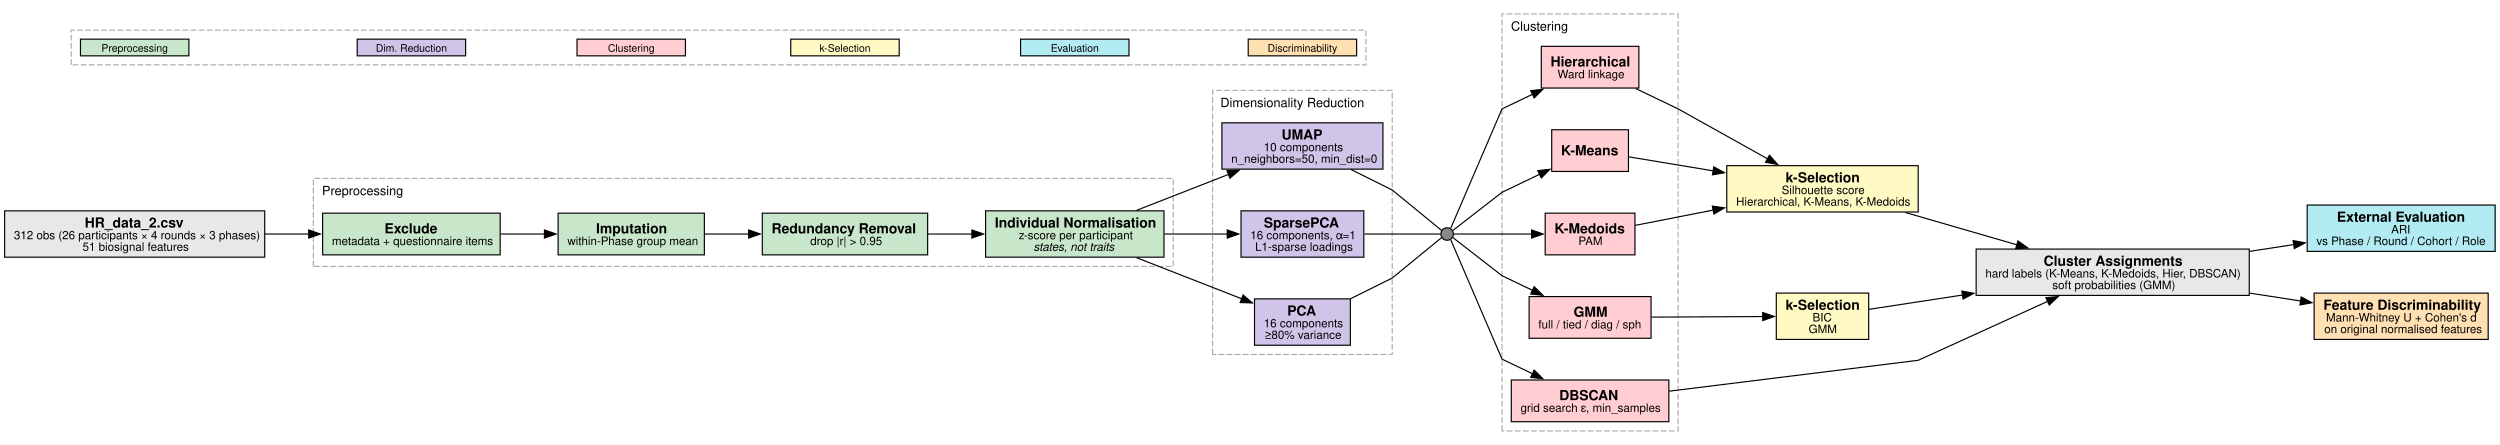
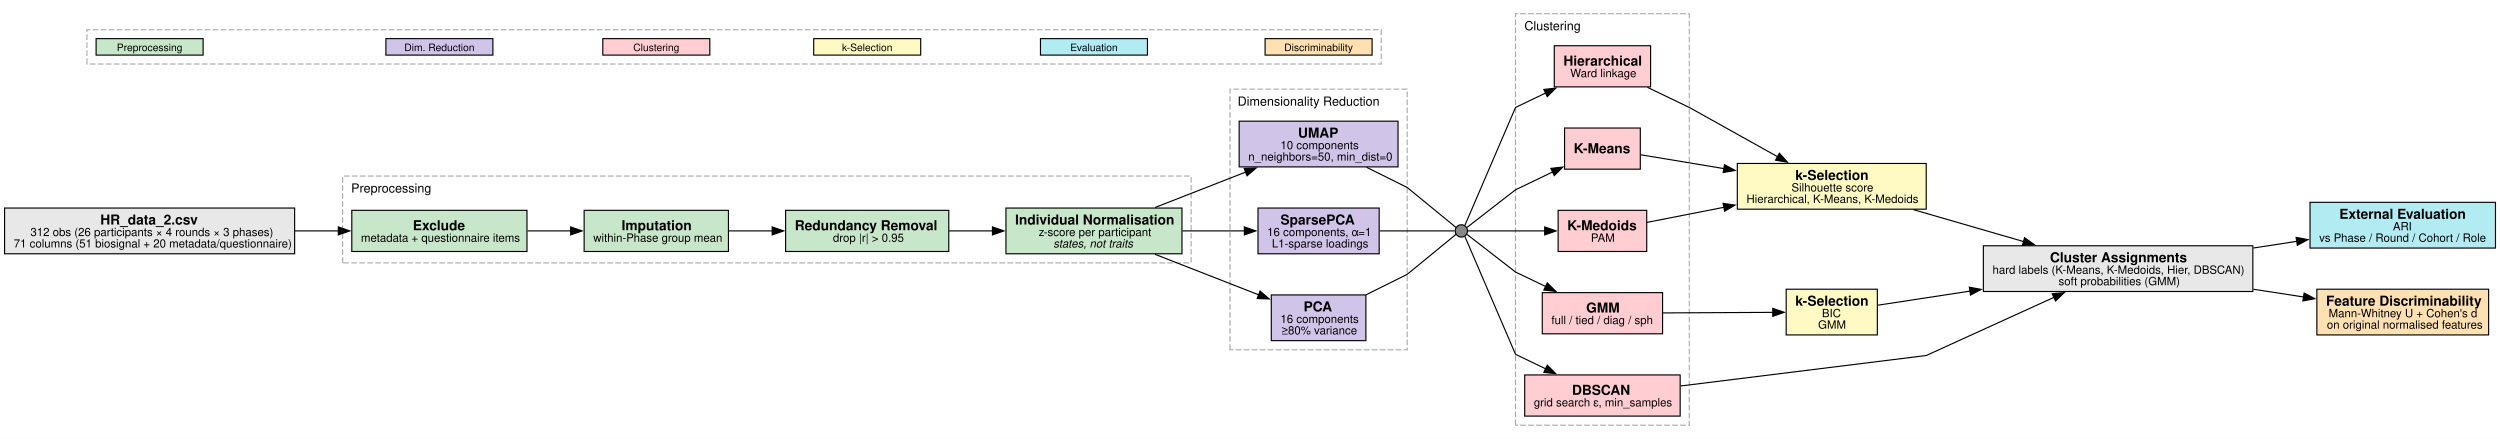
- <svg xmlns="http://www.w3.org/2000/svg" width="2158pt" height="384pt" viewBox="0.00 0.00 2158.00 384.00">
+ <svg xmlns="http://www.w3.org/2000/svg" width="2187pt" height="384pt" viewBox="0.00 0.00 2187.00 384.00">
  <g id="graph0" class="graph" transform="scale(1 1) rotate(0) translate(4 380)">
-     <polygon fill="white" stroke="none" points="-4,4 -4,-380 2153.8,-380 2153.8,4 -4,4" />
+     <polygon fill="white" stroke="none" points="-4,4 -4,-380 2183.05,-380 2183.05,4 -4,4" />
    <g id="clust1" class="cluster">
-       <polygon fill="none" stroke="#aaaaaa" stroke-dasharray="5,2" points="266.5,-150 266.5,-226 1008.75,-226 1008.75,-150 266.5,-150" />
-       <text xml:space="preserve" text-anchor="middle" x="309" y="-211.55" font-family="Helvetica,sans-Serif" font-size="11.00">Preprocessing</text>
+       <polygon fill="none" stroke="#aaaaaa" stroke-dasharray="5,2" points="295.75,-150 295.75,-226 1038,-226 1038,-150 295.75,-150" />
+       <text xml:space="preserve" text-anchor="middle" x="338.25" y="-211.55" font-family="Helvetica,sans-Serif" font-size="11.00">Preprocessing</text>
    </g>
    <g id="clust2" class="cluster">
-       <polygon fill="none" stroke="#aaaaaa" stroke-dasharray="5,2" points="1042.75,-74 1042.75,-302 1197.75,-302 1197.75,-74 1042.75,-74" />
-       <text xml:space="preserve" text-anchor="middle" x="1111.5" y="-287.55" font-family="Helvetica,sans-Serif" font-size="11.00">Dimensionality Reduction</text>
+       <polygon fill="none" stroke="#aaaaaa" stroke-dasharray="5,2" points="1072,-74 1072,-302 1227,-302 1227,-74 1072,-74" />
+       <text xml:space="preserve" text-anchor="middle" x="1140.75" y="-287.55" font-family="Helvetica,sans-Serif" font-size="11.00">Dimensionality Reduction</text>
    </g>
    <g id="clust4" class="cluster">
-       <polygon fill="none" stroke="#aaaaaa" stroke-dasharray="5,2" points="1292.55,-8 1292.55,-368 1444.55,-368 1444.55,-8 1292.55,-8" />
-       <text xml:space="preserve" text-anchor="middle" x="1324.93" y="-353.55" font-family="Helvetica,sans-Serif" font-size="11.00">Clustering</text>
+       <polygon fill="none" stroke="#aaaaaa" stroke-dasharray="5,2" points="1321.8,-8 1321.8,-368 1473.8,-368 1473.8,-8 1321.8,-8" />
+       <text xml:space="preserve" text-anchor="middle" x="1354.18" y="-353.55" font-family="Helvetica,sans-Serif" font-size="11.00">Clustering</text>
    </g>
    <g id="clust7" class="cluster">
-       <polygon fill="none" stroke="#aaaaaa" stroke-dasharray="5,2" points="57.45,-324 57.45,-354 1175.05,-354 1175.05,-324 57.45,-324" />
+       <polygon fill="none" stroke="#aaaaaa" stroke-dasharray="5,2" points="72.07,-324 72.07,-354 1204.3,-354 1204.3,-324 72.07,-324" />
    </g>
    <g id="node1" class="node">
-       <polygon fill="#e8e8e8" stroke="black" points="224.5,-198 0,-198 0,-158 224.5,-158 224.5,-198" />
-       <text xml:space="preserve" text-anchor="start" x="69.13" y="-183.6" font-family="Helvetica,sans-Serif" font-weight="bold" font-size="12.00">HR_data_2.csv</text>
-       <text xml:space="preserve" text-anchor="start" x="8" y="-173.5" font-family="Helvetica,sans-Serif" font-size="10.00">312 obs (26 participants × 4 rounds × 3 phases)</text>
-       <text xml:space="preserve" text-anchor="start" x="67.25" y="-163.5" font-family="Helvetica,sans-Serif" font-size="10.00">51 biosignal features</text>
+       <polygon fill="#e8e8e8" stroke="black" points="253.75,-198 0,-198 0,-158 253.75,-158 253.75,-198" />
+       <text xml:space="preserve" text-anchor="start" x="83.75" y="-183.6" font-family="Helvetica,sans-Serif" font-weight="bold" font-size="12.00">HR_data_2.csv</text>
+       <text xml:space="preserve" text-anchor="start" x="22.62" y="-173.5" font-family="Helvetica,sans-Serif" font-size="10.00">312 obs (26 participants × 4 rounds × 3 phases)</text>
+       <text xml:space="preserve" text-anchor="start" x="8" y="-163.5" font-family="Helvetica,sans-Serif" font-size="10.00">71 columns (51 biosignal + 20 metadata/questionnaire)</text>
    </g>
    <g id="node2" class="node">
-       <polygon fill="#c8e6c9" stroke="black" points="427.75,-196 274.5,-196 274.5,-160 427.75,-160 427.75,-196" />
-       <text xml:space="preserve" text-anchor="start" x="327.88" y="-178.6" font-family="Helvetica,sans-Serif" font-weight="bold" font-size="12.00">Exclude</text>
-       <text xml:space="preserve" text-anchor="start" x="282.5" y="-168.5" font-family="Helvetica,sans-Serif" font-size="10.00">metadata + questionnaire items</text>
+       <polygon fill="#c8e6c9" stroke="black" points="457,-196 303.75,-196 303.75,-160 457,-160 457,-196" />
+       <text xml:space="preserve" text-anchor="start" x="357.13" y="-178.6" font-family="Helvetica,sans-Serif" font-weight="bold" font-size="12.00">Exclude</text>
+       <text xml:space="preserve" text-anchor="start" x="311.75" y="-168.5" font-family="Helvetica,sans-Serif" font-size="10.00">metadata + questionnaire items</text>
    </g>
    <g id="edge13" class="edge">
-       <path fill="none" stroke="black" d="M224.75,-178C237.52,-178 250.4,-178 262.79,-178" />
-       <polygon fill="black" stroke="black" points="262.5,-181.5 272.5,-178 262.5,-174.5 262.5,-181.5" />
+       <path fill="none" stroke="black" d="M253.99,-178C266.94,-178 279.89,-178 292.28,-178" />
+       <polygon fill="black" stroke="black" points="291.97,-181.5 301.97,-178 291.97,-174.5 291.97,-181.5" />
    </g>
    <g id="node3" class="node">
-       <polygon fill="#c8e6c9" stroke="black" points="604,-196 477.75,-196 477.75,-160 604,-160 604,-196" />
-       <text xml:space="preserve" text-anchor="start" x="510.5" y="-178.6" font-family="Helvetica,sans-Serif" font-weight="bold" font-size="12.00">Imputation</text>
-       <text xml:space="preserve" text-anchor="start" x="485.75" y="-168.5" font-family="Helvetica,sans-Serif" font-size="10.00">within-Phase group mean</text>
+       <polygon fill="#c8e6c9" stroke="black" points="633.25,-196 507,-196 507,-160 633.25,-160 633.25,-196" />
+       <text xml:space="preserve" text-anchor="start" x="539.75" y="-178.6" font-family="Helvetica,sans-Serif" font-weight="bold" font-size="12.00">Imputation</text>
+       <text xml:space="preserve" text-anchor="start" x="515" y="-168.5" font-family="Helvetica,sans-Serif" font-size="10.00">within-Phase group mean</text>
    </g>
    <g id="edge1" class="edge">
-       <path fill="none" stroke="black" d="M428.22,-178C440.75,-178 453.72,-178 466.19,-178" />
-       <polygon fill="black" stroke="black" points="465.96,-181.5 475.96,-178 465.96,-174.5 465.96,-181.5" />
+       <path fill="none" stroke="black" d="M457.47,-178C470,-178 482.97,-178 495.44,-178" />
+       <polygon fill="black" stroke="black" points="495.21,-181.5 505.21,-178 495.21,-174.5 495.21,-181.5" />
    </g>
    <g id="node4" class="node">
-       <polygon fill="#c8e6c9" stroke="black" points="796.75,-196 654,-196 654,-160 796.75,-160 796.75,-196" />
-       <text xml:space="preserve" text-anchor="start" x="662" y="-178.6" font-family="Helvetica,sans-Serif" font-weight="bold" font-size="12.00">Redundancy Removal</text>
-       <text xml:space="preserve" text-anchor="start" x="695.38" y="-168.5" font-family="Helvetica,sans-Serif" font-size="10.00">drop |r| &gt; 0.95</text>
+       <polygon fill="#c8e6c9" stroke="black" points="826,-196 683.25,-196 683.25,-160 826,-160 826,-196" />
+       <text xml:space="preserve" text-anchor="start" x="691.25" y="-178.6" font-family="Helvetica,sans-Serif" font-weight="bold" font-size="12.00">Redundancy Removal</text>
+       <text xml:space="preserve" text-anchor="start" x="724.63" y="-168.5" font-family="Helvetica,sans-Serif" font-size="10.00">drop |r| &gt; 0.95</text>
    </g>
    <g id="edge2" class="edge">
-       <path fill="none" stroke="black" d="M604.43,-178C616.72,-178 629.78,-178 642.59,-178" />
-       <polygon fill="black" stroke="black" points="642.25,-181.5 652.25,-178 642.25,-174.5 642.25,-181.5" />
+       <path fill="none" stroke="black" d="M633.68,-178C645.97,-178 659.03,-178 671.84,-178" />
+       <polygon fill="black" stroke="black" points="671.5,-181.5 681.5,-178 671.5,-174.5 671.5,-181.5" />
    </g>
    <g id="node5" class="node">
-       <polygon fill="#c8e6c9" stroke="black" points="1000.75,-198 846.75,-198 846.75,-158 1000.75,-158 1000.75,-198" />
-       <text xml:space="preserve" text-anchor="start" x="854.75" y="-183.6" font-family="Helvetica,sans-Serif" font-weight="bold" font-size="12.00">Individual Normalisation</text>
-       <text xml:space="preserve" text-anchor="start" x="875.38" y="-173.5" font-family="Helvetica,sans-Serif" font-size="10.00">z-score per participant</text>
-       <text xml:space="preserve" text-anchor="start" x="888.13" y="-163.5" font-family="Helvetica,sans-Serif" font-style="italic" font-size="10.00">states, not traits</text>
+       <polygon fill="#c8e6c9" stroke="black" points="1030,-198 876,-198 876,-158 1030,-158 1030,-198" />
+       <text xml:space="preserve" text-anchor="start" x="884" y="-183.6" font-family="Helvetica,sans-Serif" font-weight="bold" font-size="12.00">Individual Normalisation</text>
+       <text xml:space="preserve" text-anchor="start" x="904.63" y="-173.5" font-family="Helvetica,sans-Serif" font-size="10.00">z-score per participant</text>
+       <text xml:space="preserve" text-anchor="start" x="917.38" y="-163.5" font-family="Helvetica,sans-Serif" font-style="italic" font-size="10.00">states, not traits</text>
    </g>
    <g id="edge3" class="edge">
-       <path fill="none" stroke="black" d="M796.99,-178C809.41,-178 822.47,-178 835.28,-178" />
-       <polygon fill="black" stroke="black" points="834.94,-181.5 844.94,-178 834.94,-174.5 834.94,-181.5" />
+       <path fill="none" stroke="black" d="M826.24,-178C838.66,-178 851.72,-178 864.53,-178" />
+       <polygon fill="black" stroke="black" points="864.19,-181.5 874.19,-178 864.19,-174.5 864.19,-181.5" />
    </g>
    <g id="node6" class="node">
-       <polygon fill="#d1c4e9" stroke="black" points="1161.63,-122 1078.88,-122 1078.88,-82 1161.63,-82 1161.63,-122" />
-       <text xml:space="preserve" text-anchor="start" x="1107.13" y="-107.6" font-family="Helvetica,sans-Serif" font-weight="bold" font-size="12.00">PCA</text>
-       <text xml:space="preserve" text-anchor="start" x="1086.88" y="-97.5" font-family="Helvetica,sans-Serif" font-size="10.00">16 components</text>
-       <text xml:space="preserve" text-anchor="start" x="1088" y="-87.5" font-family="Helvetica,sans-Serif" font-size="10.00">≥80% variance</text>
+       <polygon fill="#d1c4e9" stroke="black" points="1190.88,-122 1108.13,-122 1108.13,-82 1190.88,-82 1190.88,-122" />
+       <text xml:space="preserve" text-anchor="start" x="1136.38" y="-107.6" font-family="Helvetica,sans-Serif" font-weight="bold" font-size="12.00">PCA</text>
+       <text xml:space="preserve" text-anchor="start" x="1116.13" y="-97.5" font-family="Helvetica,sans-Serif" font-size="10.00">16 components</text>
+       <text xml:space="preserve" text-anchor="start" x="1117.25" y="-87.5" font-family="Helvetica,sans-Serif" font-size="10.00">≥80% variance</text>
    </g>
    <g id="edge14" class="edge">
-       <path fill="none" stroke="black" d="M977.13,-157.53C1005.36,-146.5 1040.06,-132.94 1068.1,-121.98" />
-       <polygon fill="black" stroke="black" points="1069.05,-125.37 1077.09,-118.47 1066.5,-118.85 1069.05,-125.37" />
+       <path fill="none" stroke="black" d="M1006.38,-157.53C1034.61,-146.5 1069.31,-132.94 1097.35,-121.98" />
+       <polygon fill="black" stroke="black" points="1098.3,-125.37 1106.34,-118.47 1095.75,-118.85 1098.3,-125.37" />
    </g>
    <g id="node7" class="node">
-       <polygon fill="#d1c4e9" stroke="black" points="1173.25,-198 1067.25,-198 1067.25,-158 1173.25,-158 1173.25,-198" />
-       <text xml:space="preserve" text-anchor="start" x="1086.88" y="-183.6" font-family="Helvetica,sans-Serif" font-weight="bold" font-size="12.00">SparsePCA</text>
-       <text xml:space="preserve" text-anchor="start" x="1075.25" y="-173.5" font-family="Helvetica,sans-Serif" font-size="10.00">16 components, α=1</text>
-       <text xml:space="preserve" text-anchor="start" x="1079.38" y="-163.5" font-family="Helvetica,sans-Serif" font-size="10.00">L1-sparse loadings</text>
+       <polygon fill="#d1c4e9" stroke="black" points="1202.5,-198 1096.5,-198 1096.5,-158 1202.5,-158 1202.5,-198" />
+       <text xml:space="preserve" text-anchor="start" x="1116.13" y="-183.6" font-family="Helvetica,sans-Serif" font-weight="bold" font-size="12.00">SparsePCA</text>
+       <text xml:space="preserve" text-anchor="start" x="1104.5" y="-173.5" font-family="Helvetica,sans-Serif" font-size="10.00">16 components, α=1</text>
+       <text xml:space="preserve" text-anchor="start" x="1108.63" y="-163.5" font-family="Helvetica,sans-Serif" font-size="10.00">L1-sparse loadings</text>
    </g>
    <g id="edge15" class="edge">
-       <path fill="none" stroke="black" d="M1001.06,-178C1019.14,-178 1038.22,-178 1055.66,-178" />
-       <polygon fill="black" stroke="black" points="1055.34,-181.5 1065.34,-178 1055.34,-174.5 1055.34,-181.5" />
+       <path fill="none" stroke="black" d="M1030.31,-178C1048.39,-178 1067.47,-178 1084.91,-178" />
+       <polygon fill="black" stroke="black" points="1084.59,-181.5 1094.59,-178 1084.59,-174.5 1084.59,-181.5" />
    </g>
    <g id="node8" class="node">
-       <polygon fill="#d1c4e9" stroke="black" points="1189.75,-274 1050.75,-274 1050.75,-234 1189.75,-234 1189.75,-274" />
-       <text xml:space="preserve" text-anchor="start" x="1102.25" y="-259.6" font-family="Helvetica,sans-Serif" font-weight="bold" font-size="12.00">UMAP</text>
-       <text xml:space="preserve" text-anchor="start" x="1086.88" y="-249.5" font-family="Helvetica,sans-Serif" font-size="10.00">10 components</text>
-       <text xml:space="preserve" text-anchor="start" x="1058.75" y="-239.5" font-family="Helvetica,sans-Serif" font-size="10.00">n_neighbors=50, min_dist=0</text>
+       <polygon fill="#d1c4e9" stroke="black" points="1219,-274 1080,-274 1080,-234 1219,-234 1219,-274" />
+       <text xml:space="preserve" text-anchor="start" x="1131.5" y="-259.6" font-family="Helvetica,sans-Serif" font-weight="bold" font-size="12.00">UMAP</text>
+       <text xml:space="preserve" text-anchor="start" x="1116.13" y="-249.5" font-family="Helvetica,sans-Serif" font-size="10.00">10 components</text>
+       <text xml:space="preserve" text-anchor="start" x="1088" y="-239.5" font-family="Helvetica,sans-Serif" font-size="10.00">n_neighbors=50, min_dist=0</text>
    </g>
    <g id="edge16" class="edge">
-       <path fill="none" stroke="black" d="M977.13,-198.47C1001.54,-208.01 1030.79,-219.44 1056.39,-229.44" />
-       <polygon fill="black" stroke="black" points="1055.12,-232.7 1065.71,-233.08 1057.67,-226.18 1055.12,-232.7" />
+       <path fill="none" stroke="black" d="M1006.38,-198.47C1030.79,-208.01 1060.04,-219.44 1085.64,-229.44" />
+       <polygon fill="black" stroke="black" points="1084.37,-232.7 1094.96,-233.08 1086.92,-226.18 1084.37,-232.7" />
    </g>
    <g id="node9" class="node">
-       <ellipse fill="#888888" stroke="black" cx="1245.15" cy="-178" rx="5.4" ry="5.4" />
+       <ellipse fill="#888888" stroke="black" cx="1274.4" cy="-178" rx="5.4" ry="5.4" />
    </g>
    <g id="edge17" class="edge">
-       <path fill="none" stroke="black" d="M1161.74,-122.11C1180.09,-131.23 1197.75,-140 1197.75,-140 1197.75,-140 1229.57,-166.06 1240.51,-175.02" />
+       <path fill="none" stroke="black" d="M1190.99,-122.11C1209.34,-131.23 1227,-140 1227,-140 1227,-140 1258.82,-166.06 1269.76,-175.02" />
    </g>
    <g id="edge18" class="edge">
-       <path fill="none" stroke="black" d="M1173.73,-178C1199.82,-178 1228.13,-178 1239.26,-178" />
+       <path fill="none" stroke="black" d="M1202.98,-178C1229.07,-178 1257.38,-178 1268.51,-178" />
    </g>
    <g id="edge19" class="edge">
-       <path fill="none" stroke="black" d="M1162.19,-233.67C1180.38,-224.63 1197.75,-216 1197.75,-216 1197.75,-216 1229.57,-189.94 1240.51,-180.98" />
+       <path fill="none" stroke="black" d="M1191.44,-233.67C1209.63,-224.63 1227,-216 1227,-216 1227,-216 1258.82,-189.94 1269.76,-180.98" />
    </g>
    <g id="node10" class="node">
-       <polygon fill="#ffcdd2" stroke="black" points="1410.68,-340 1326.43,-340 1326.43,-304 1410.68,-304 1410.68,-340" />
-       <text xml:space="preserve" text-anchor="start" x="1334.43" y="-322.6" font-family="Helvetica,sans-Serif" font-weight="bold" font-size="12.00">Hierarchical</text>
-       <text xml:space="preserve" text-anchor="start" x="1340.43" y="-312.5" font-family="Helvetica,sans-Serif" font-size="10.00">Ward linkage</text>
+       <polygon fill="#ffcdd2" stroke="black" points="1439.93,-340 1355.68,-340 1355.68,-304 1439.93,-304 1439.93,-340" />
+       <text xml:space="preserve" text-anchor="start" x="1363.68" y="-322.6" font-family="Helvetica,sans-Serif" font-weight="bold" font-size="12.00">Hierarchical</text>
+       <text xml:space="preserve" text-anchor="start" x="1369.68" y="-312.5" font-family="Helvetica,sans-Serif" font-size="10.00">Ward linkage</text>
    </g>
    <g id="edge20" class="edge">
-       <path fill="none" stroke="black" d="M1248.26,-182.92C1257.34,-204.05 1292.55,-286 1292.55,-286 1292.55,-286 1304.54,-291.76 1318.94,-298.67" />
-       <polygon fill="black" stroke="black" points="1317.28,-301.75 1327.81,-302.92 1320.31,-295.44 1317.28,-301.75" />
+       <path fill="none" stroke="black" d="M1277.51,-182.92C1286.59,-204.05 1321.8,-286 1321.8,-286 1321.8,-286 1333.79,-291.76 1348.19,-298.67" />
+       <polygon fill="black" stroke="black" points="1346.53,-301.75 1357.06,-302.92 1349.56,-295.44 1346.53,-301.75" />
    </g>
    <g id="node11" class="node">
-       <polygon fill="#ffcdd2" stroke="black" points="1401.68,-268 1335.43,-268 1335.43,-232 1401.68,-232 1401.68,-268" />
-       <text xml:space="preserve" text-anchor="start" x="1343.43" y="-245.97" font-family="Helvetica,sans-Serif" font-weight="bold" font-size="12.00">K-Means</text>
+       <polygon fill="#ffcdd2" stroke="black" points="1430.93,-268 1364.68,-268 1364.68,-232 1430.93,-232 1430.93,-268" />
+       <text xml:space="preserve" text-anchor="start" x="1372.68" y="-245.97" font-family="Helvetica,sans-Serif" font-weight="bold" font-size="12.00">K-Means</text>
    </g>
    <g id="edge21" class="edge">
-       <path fill="none" stroke="black" d="M1250.11,-181.07C1261.33,-189.78 1292.55,-214 1292.55,-214 1292.55,-214 1308.22,-221.52 1325.24,-229.69" />
-       <polygon fill="black" stroke="black" points="1323.41,-232.7 1333.94,-233.87 1326.44,-226.39 1323.41,-232.7" />
+       <path fill="none" stroke="black" d="M1279.36,-181.07C1290.58,-189.78 1321.8,-214 1321.8,-214 1321.8,-214 1337.47,-221.52 1354.49,-229.69" />
+       <polygon fill="black" stroke="black" points="1352.66,-232.7 1363.19,-233.87 1355.69,-226.39 1352.66,-232.7" />
    </g>
    <g id="node12" class="node">
-       <polygon fill="#ffcdd2" stroke="black" points="1407.3,-196 1329.8,-196 1329.8,-160 1407.3,-160 1407.3,-196" />
-       <text xml:space="preserve" text-anchor="start" x="1337.8" y="-178.6" font-family="Helvetica,sans-Serif" font-weight="bold" font-size="12.00">K-Medoids</text>
-       <text xml:space="preserve" text-anchor="start" x="1358.43" y="-168.5" font-family="Helvetica,sans-Serif" font-size="10.00">PAM</text>
+       <polygon fill="#ffcdd2" stroke="black" points="1436.55,-196 1359.05,-196 1359.05,-160 1436.55,-160 1436.55,-196" />
+       <text xml:space="preserve" text-anchor="start" x="1367.05" y="-178.6" font-family="Helvetica,sans-Serif" font-weight="bold" font-size="12.00">K-Medoids</text>
+       <text xml:space="preserve" text-anchor="start" x="1387.68" y="-168.5" font-family="Helvetica,sans-Serif" font-size="10.00">PAM</text>
    </g>
    <g id="edge22" class="edge">
-       <path fill="none" stroke="black" d="M1250.76,-178C1261.98,-178 1291.73,-178 1318.4,-178" />
-       <polygon fill="black" stroke="black" points="1318.06,-181.5 1328.06,-178 1318.06,-174.5 1318.06,-181.5" />
+       <path fill="none" stroke="black" d="M1280.01,-178C1291.23,-178 1320.98,-178 1347.65,-178" />
+       <polygon fill="black" stroke="black" points="1347.31,-181.5 1357.31,-178 1347.31,-174.5 1347.31,-181.5" />
    </g>
    <g id="node13" class="node">
-       <polygon fill="#ffcdd2" stroke="black" points="1421.18,-124 1315.93,-124 1315.93,-88 1421.18,-88 1421.18,-124" />
-       <text xml:space="preserve" text-anchor="start" x="1354.3" y="-106.6" font-family="Helvetica,sans-Serif" font-weight="bold" font-size="12.00">GMM</text>
-       <text xml:space="preserve" text-anchor="start" x="1323.93" y="-96.5" font-family="Helvetica,sans-Serif" font-size="10.00">full / tied / diag / sph</text>
+       <polygon fill="#ffcdd2" stroke="black" points="1450.43,-124 1345.18,-124 1345.18,-88 1450.43,-88 1450.43,-124" />
+       <text xml:space="preserve" text-anchor="start" x="1383.55" y="-106.6" font-family="Helvetica,sans-Serif" font-weight="bold" font-size="12.00">GMM</text>
+       <text xml:space="preserve" text-anchor="start" x="1353.18" y="-96.5" font-family="Helvetica,sans-Serif" font-size="10.00">full / tied / diag / sph</text>
    </g>
    <g id="edge23" class="edge">
-       <path fill="none" stroke="black" d="M1250.11,-174.93C1261.33,-166.22 1292.55,-142 1292.55,-142 1292.55,-142 1304.54,-136.24 1318.94,-129.33" />
-       <polygon fill="black" stroke="black" points="1320.31,-132.56 1327.81,-125.08 1317.28,-126.25 1320.31,-132.56" />
+       <path fill="none" stroke="black" d="M1279.36,-174.93C1290.58,-166.22 1321.8,-142 1321.8,-142 1321.8,-142 1333.79,-136.24 1348.19,-129.33" />
+       <polygon fill="black" stroke="black" points="1349.56,-132.56 1357.06,-125.08 1346.53,-126.25 1349.56,-132.56" />
    </g>
    <g id="node14" class="node">
-       <polygon fill="#ffcdd2" stroke="black" points="1436.55,-52 1300.55,-52 1300.55,-16 1436.55,-16 1436.55,-52" />
-       <text xml:space="preserve" text-anchor="start" x="1341.93" y="-34.6" font-family="Helvetica,sans-Serif" font-weight="bold" font-size="12.00">DBSCAN</text>
-       <text xml:space="preserve" text-anchor="start" x="1308.55" y="-24.5" font-family="Helvetica,sans-Serif" font-size="10.00">grid search ε, min_samples</text>
+       <polygon fill="#ffcdd2" stroke="black" points="1465.8,-52 1329.8,-52 1329.8,-16 1465.8,-16 1465.8,-52" />
+       <text xml:space="preserve" text-anchor="start" x="1371.18" y="-34.6" font-family="Helvetica,sans-Serif" font-weight="bold" font-size="12.00">DBSCAN</text>
+       <text xml:space="preserve" text-anchor="start" x="1337.8" y="-24.5" font-family="Helvetica,sans-Serif" font-size="10.00">grid search ε, min_samples</text>
    </g>
    <g id="edge24" class="edge">
-       <path fill="none" stroke="black" d="M1248.26,-173.08C1257.34,-151.95 1292.55,-70 1292.55,-70 1292.55,-70 1304.54,-64.24 1318.94,-57.33" />
-       <polygon fill="black" stroke="black" points="1320.31,-60.56 1327.81,-53.08 1317.28,-54.25 1320.31,-60.56" />
+       <path fill="none" stroke="black" d="M1277.51,-173.08C1286.59,-151.95 1321.8,-70 1321.8,-70 1321.8,-70 1333.79,-64.24 1348.19,-57.33" />
+       <polygon fill="black" stroke="black" points="1349.56,-60.56 1357.06,-53.08 1346.53,-54.25 1349.56,-60.56" />
    </g>
    <g id="node15" class="node">
-       <polygon fill="#fff9c4" stroke="black" points="1651.8,-237 1486.55,-237 1486.55,-197 1651.8,-197 1651.8,-237" />
-       <text xml:space="preserve" text-anchor="start" x="1537.3" y="-222.6" font-family="Helvetica,sans-Serif" font-weight="bold" font-size="12.00">k-Selection</text>
-       <text xml:space="preserve" text-anchor="start" x="1533.93" y="-212.5" font-family="Helvetica,sans-Serif" font-size="10.00">Silhouette score</text>
-       <text xml:space="preserve" text-anchor="start" x="1494.55" y="-202.5" font-family="Helvetica,sans-Serif" font-size="10.00">Hierarchical, K-Means, K-Medoids</text>
+       <polygon fill="#fff9c4" stroke="black" points="1681.05,-237 1515.8,-237 1515.8,-197 1681.05,-197 1681.05,-237" />
+       <text xml:space="preserve" text-anchor="start" x="1566.55" y="-222.6" font-family="Helvetica,sans-Serif" font-weight="bold" font-size="12.00">k-Selection</text>
+       <text xml:space="preserve" text-anchor="start" x="1563.18" y="-212.5" font-family="Helvetica,sans-Serif" font-size="10.00">Silhouette score</text>
+       <text xml:space="preserve" text-anchor="start" x="1523.8" y="-202.5" font-family="Helvetica,sans-Serif" font-size="10.00">Hierarchical, K-Means, K-Medoids</text>
    </g>
    <g id="edge25" class="edge">
-       <path fill="none" stroke="black" d="M1407.93,-303.58C1426.38,-294.72 1444.55,-286 1444.55,-286 1444.55,-286 1486.94,-262.34 1522.08,-242.73" />
-       <polygon fill="black" stroke="black" points="1523.4,-246 1530.43,-238.07 1519.99,-239.88 1523.4,-246" />
+       <path fill="none" stroke="black" d="M1437.18,-303.58C1455.63,-294.72 1473.8,-286 1473.8,-286 1473.8,-286 1516.19,-262.34 1551.33,-242.73" />
+       <polygon fill="black" stroke="black" points="1552.65,-246 1559.68,-238.07 1549.24,-239.88 1552.65,-246" />
    </g>
    <g id="edge26" class="edge">
-       <path fill="none" stroke="black" d="M1401.9,-244.62C1421.91,-241.3 1448.7,-236.85 1474.93,-232.49" />
-       <polygon fill="black" stroke="black" points="1475.33,-235.97 1484.62,-230.88 1474.18,-229.07 1475.33,-235.97" />
+       <path fill="none" stroke="black" d="M1431.15,-244.62C1451.16,-241.3 1477.95,-236.85 1504.18,-232.49" />
+       <polygon fill="black" stroke="black" points="1504.58,-235.97 1513.87,-230.88 1503.43,-229.07 1504.58,-235.97" />
    </g>
    <g id="edge27" class="edge">
-       <path fill="none" stroke="black" d="M1407.38,-185.43C1426.62,-189.21 1450.93,-193.98 1474.79,-198.66" />
-       <polygon fill="black" stroke="black" points="1474.1,-202.09 1484.58,-200.59 1475.44,-195.23 1474.1,-202.09" />
+       <path fill="none" stroke="black" d="M1436.63,-185.43C1455.87,-189.21 1480.18,-193.98 1504.04,-198.66" />
+       <polygon fill="black" stroke="black" points="1503.35,-202.09 1513.83,-200.59 1504.69,-195.23 1503.35,-202.09" />
    </g>
    <g id="node16" class="node">
-       <polygon fill="#fff9c4" stroke="black" points="1609.05,-127 1529.3,-127 1529.3,-87 1609.05,-87 1609.05,-127" />
-       <text xml:space="preserve" text-anchor="start" x="1537.3" y="-112.6" font-family="Helvetica,sans-Serif" font-weight="bold" font-size="12.00">k-Selection</text>
-       <text xml:space="preserve" text-anchor="start" x="1560.55" y="-102.5" font-family="Helvetica,sans-Serif" font-size="10.00">BIC</text>
-       <text xml:space="preserve" text-anchor="start" x="1557.18" y="-92.5" font-family="Helvetica,sans-Serif" font-size="10.00">GMM</text>
+       <polygon fill="#fff9c4" stroke="black" points="1638.3,-127 1558.55,-127 1558.55,-87 1638.3,-87 1638.3,-127" />
+       <text xml:space="preserve" text-anchor="start" x="1566.55" y="-112.6" font-family="Helvetica,sans-Serif" font-weight="bold" font-size="12.00">k-Selection</text>
+       <text xml:space="preserve" text-anchor="start" x="1589.8" y="-102.5" font-family="Helvetica,sans-Serif" font-size="10.00">BIC</text>
+       <text xml:space="preserve" text-anchor="start" x="1586.43" y="-92.5" font-family="Helvetica,sans-Serif" font-size="10.00">GMM</text>
    </g>
    <g id="edge28" class="edge">
-       <path fill="none" stroke="black" d="M1421.48,-106.26C1451.21,-106.41 1488.34,-106.6 1517.81,-106.75" />
-       <polygon fill="black" stroke="black" points="1517.57,-110.25 1527.59,-106.8 1517.61,-103.25 1517.57,-110.25" />
+       <path fill="none" stroke="black" d="M1450.73,-106.26C1480.46,-106.41 1517.59,-106.6 1547.06,-106.75" />
+       <polygon fill="black" stroke="black" points="1546.82,-110.25 1556.84,-106.8 1546.86,-103.25 1546.82,-110.25" />
    </g>
    <g id="node17" class="node">
-       <polygon fill="#e8e8e8" stroke="black" points="1937.55,-165 1701.8,-165 1701.8,-125 1937.55,-125 1937.55,-165" />
-       <text xml:space="preserve" text-anchor="start" x="1760.05" y="-150.6" font-family="Helvetica,sans-Serif" font-weight="bold" font-size="12.00">Cluster Assignments</text>
-       <text xml:space="preserve" text-anchor="start" x="1709.8" y="-140.5" font-family="Helvetica,sans-Serif" font-size="10.00">hard labels (K-Means, K-Medoids, Hier, DBSCAN)</text>
-       <text xml:space="preserve" text-anchor="start" x="1767.55" y="-130.5" font-family="Helvetica,sans-Serif" font-size="10.00">soft probabilities (GMM)</text>
+       <polygon fill="#e8e8e8" stroke="black" points="1966.8,-165 1731.05,-165 1731.05,-125 1966.8,-125 1966.8,-165" />
+       <text xml:space="preserve" text-anchor="start" x="1789.3" y="-150.6" font-family="Helvetica,sans-Serif" font-weight="bold" font-size="12.00">Cluster Assignments</text>
+       <text xml:space="preserve" text-anchor="start" x="1739.05" y="-140.5" font-family="Helvetica,sans-Serif" font-size="10.00">hard labels (K-Means, K-Medoids, Hier, DBSCAN)</text>
+       <text xml:space="preserve" text-anchor="start" x="1796.8" y="-130.5" font-family="Helvetica,sans-Serif" font-size="10.00">soft probabilities (GMM)</text>
    </g>
    <g id="edge29" class="edge">
-       <path fill="none" stroke="black" d="M1436.8,-42.34C1520.28,-52.69 1651.8,-69 1651.8,-69 1651.8,-69 1714.92,-97.75 1763.52,-119.88" />
-       <polygon fill="black" stroke="black" points="1762.03,-123.05 1772.58,-124.01 1764.93,-116.68 1762.03,-123.05" />
+       <path fill="none" stroke="black" d="M1466.05,-42.34C1549.53,-52.69 1681.05,-69 1681.05,-69 1681.05,-69 1744.17,-97.75 1792.77,-119.88" />
+       <polygon fill="black" stroke="black" points="1791.28,-123.05 1801.83,-124.01 1794.18,-116.68 1791.28,-123.05" />
    </g>
    <g id="edge30" class="edge">
-       <path fill="none" stroke="black" d="M1640.72,-196.56C1670.76,-187.86 1705.98,-177.65 1737.12,-168.63" />
-       <polygon fill="black" stroke="black" points="1737.87,-172.06 1746.5,-165.91 1735.92,-165.33 1737.87,-172.06" />
+       <path fill="none" stroke="black" d="M1669.97,-196.56C1700.01,-187.86 1735.23,-177.65 1766.37,-168.63" />
+       <polygon fill="black" stroke="black" points="1767.12,-172.06 1775.75,-165.91 1765.17,-165.33 1767.12,-172.06" />
    </g>
    <g id="edge31" class="edge">
-       <path fill="none" stroke="black" d="M1609.28,-112.98C1631.46,-116.37 1660.61,-120.83 1690.09,-125.34" />
-       <polygon fill="black" stroke="black" points="1689.48,-128.78 1699.89,-126.84 1690.54,-121.86 1689.48,-128.78" />
+       <path fill="none" stroke="black" d="M1638.53,-112.98C1660.71,-116.37 1689.86,-120.83 1719.34,-125.34" />
+       <polygon fill="black" stroke="black" points="1718.73,-128.78 1729.14,-126.84 1719.79,-121.86 1718.73,-128.78" />
    </g>
    <g id="node18" class="node">
-       <polygon fill="#b2ebf2" stroke="black" points="2149.8,-203 1987.55,-203 1987.55,-163 2149.8,-163 2149.8,-203" />
-       <text xml:space="preserve" text-anchor="start" x="2013.18" y="-188.6" font-family="Helvetica,sans-Serif" font-weight="bold" font-size="12.00">External Evaluation</text>
-       <text xml:space="preserve" text-anchor="start" x="2060.05" y="-178.5" font-family="Helvetica,sans-Serif" font-size="10.00">ARI</text>
-       <text xml:space="preserve" text-anchor="start" x="1995.55" y="-168.5" font-family="Helvetica,sans-Serif" font-size="10.00">vs Phase / Round / Cohort / Role</text>
+       <polygon fill="#b2ebf2" stroke="black" points="2179.05,-203 2016.8,-203 2016.8,-163 2179.05,-163 2179.05,-203" />
+       <text xml:space="preserve" text-anchor="start" x="2042.43" y="-188.6" font-family="Helvetica,sans-Serif" font-weight="bold" font-size="12.00">External Evaluation</text>
+       <text xml:space="preserve" text-anchor="start" x="2089.3" y="-178.5" font-family="Helvetica,sans-Serif" font-size="10.00">ARI</text>
+       <text xml:space="preserve" text-anchor="start" x="2024.8" y="-168.5" font-family="Helvetica,sans-Serif" font-size="10.00">vs Phase / Round / Cohort / Role</text>
    </g>
    <g id="edge32" class="edge">
-       <path fill="none" stroke="black" d="M1938.03,-163.05C1950.8,-165.02 1963.65,-167 1976.05,-168.9" />
-       <polygon fill="black" stroke="black" points="1975.38,-172.34 1985.8,-170.4 1976.45,-165.42 1975.38,-172.34" />
+       <path fill="none" stroke="black" d="M1967.28,-163.05C1980.05,-165.02 1992.9,-167 2005.3,-168.9" />
+       <polygon fill="black" stroke="black" points="2004.63,-172.34 2015.05,-170.4 2005.7,-165.42 2004.63,-172.34" />
    </g>
    <g id="node19" class="node">
-       <polygon fill="#ffe0b2" stroke="black" points="2143.8,-127 1993.55,-127 1993.55,-87 2143.8,-87 2143.8,-127" />
-       <text xml:space="preserve" text-anchor="start" x="2001.55" y="-112.6" font-family="Helvetica,sans-Serif" font-weight="bold" font-size="12.00">Feature Discriminability</text>
-       <text xml:space="preserve" text-anchor="start" x="2003.8" y="-102.5" font-family="Helvetica,sans-Serif" font-size="10.00">Mann-Whitney U + Cohen's d</text>
-       <text xml:space="preserve" text-anchor="start" x="2002.3" y="-92.5" font-family="Helvetica,sans-Serif" font-size="10.00">on original normalised features</text>
+       <polygon fill="#ffe0b2" stroke="black" points="2173.05,-127 2022.8,-127 2022.8,-87 2173.05,-87 2173.05,-127" />
+       <text xml:space="preserve" text-anchor="start" x="2030.8" y="-112.6" font-family="Helvetica,sans-Serif" font-weight="bold" font-size="12.00">Feature Discriminability</text>
+       <text xml:space="preserve" text-anchor="start" x="2033.05" y="-102.5" font-family="Helvetica,sans-Serif" font-size="10.00">Mann-Whitney U + Cohen's d</text>
+       <text xml:space="preserve" text-anchor="start" x="2031.55" y="-92.5" font-family="Helvetica,sans-Serif" font-size="10.00">on original normalised features</text>
    </g>
    <g id="edge33" class="edge">
-       <path fill="none" stroke="black" d="M1938.03,-126.95C1952.86,-124.66 1967.81,-122.36 1982.02,-120.18" />
-       <polygon fill="black" stroke="black" points="1982.39,-123.66 1991.74,-118.68 1981.32,-116.74 1982.39,-123.66" />
+       <path fill="none" stroke="black" d="M1967.28,-126.95C1982.11,-124.66 1997.06,-122.36 2011.27,-120.18" />
+       <polygon fill="black" stroke="black" points="2011.64,-123.66 2020.99,-118.68 2010.57,-116.74 2011.64,-123.66" />
    </g>
    <g id="node20" class="node">
-       <polygon fill="#c8e6c9" stroke="black" points="159.05,-346.2 65.45,-346.2 65.45,-331.8 159.05,-331.8 159.05,-346.2" />
-       <text xml:space="preserve" text-anchor="middle" x="112.25" y="-335.32" font-family="Helvetica,sans-Serif" font-size="9.00">Preprocessing</text>
+       <polygon fill="#c8e6c9" stroke="black" points="173.68,-346.2 80.07,-346.2 80.07,-331.8 173.68,-331.8 173.68,-346.2" />
+       <text xml:space="preserve" text-anchor="middle" x="126.88" y="-335.32" font-family="Helvetica,sans-Serif" font-size="9.00">Preprocessing</text>
    </g>
    <g id="node21" class="node">
-       <polygon fill="#d1c4e9" stroke="black" points="397.93,-346.2 304.33,-346.2 304.33,-331.8 397.93,-331.8 397.93,-346.2" />
-       <text xml:space="preserve" text-anchor="middle" x="351.13" y="-335.32" font-family="Helvetica,sans-Serif" font-size="9.00">Dim. Reduction</text>
+       <polygon fill="#d1c4e9" stroke="black" points="427.18,-346.2 333.58,-346.2 333.58,-331.8 427.18,-331.8 427.18,-346.2" />
+       <text xml:space="preserve" text-anchor="middle" x="380.38" y="-335.32" font-family="Helvetica,sans-Serif" font-size="9.00">Dim. Reduction</text>
    </g>
    <g id="node22" class="node">
-       <polygon fill="#ffcdd2" stroke="black" points="587.68,-346.2 494.08,-346.2 494.08,-331.8 587.68,-331.8 587.68,-346.2" />
-       <text xml:space="preserve" text-anchor="middle" x="540.88" y="-335.32" font-family="Helvetica,sans-Serif" font-size="9.00">Clustering</text>
+       <polygon fill="#ffcdd2" stroke="black" points="616.93,-346.2 523.33,-346.2 523.33,-331.8 616.93,-331.8 616.93,-346.2" />
+       <text xml:space="preserve" text-anchor="middle" x="570.13" y="-335.32" font-family="Helvetica,sans-Serif" font-size="9.00">Clustering</text>
    </g>
    <g id="node23" class="node">
-       <polygon fill="#fff9c4" stroke="black" points="772.18,-346.2 678.58,-346.2 678.58,-331.8 772.18,-331.8 772.18,-346.2" />
-       <text xml:space="preserve" text-anchor="middle" x="725.38" y="-335.32" font-family="Helvetica,sans-Serif" font-size="9.00">k-Selection</text>
+       <polygon fill="#fff9c4" stroke="black" points="801.43,-346.2 707.83,-346.2 707.83,-331.8 801.43,-331.8 801.43,-346.2" />
+       <text xml:space="preserve" text-anchor="middle" x="754.63" y="-335.32" font-family="Helvetica,sans-Serif" font-size="9.00">k-Selection</text>
    </g>
    <g id="node24" class="node">
-       <polygon fill="#b2ebf2" stroke="black" points="970.55,-346.2 876.95,-346.2 876.95,-331.8 970.55,-331.8 970.55,-346.2" />
-       <text xml:space="preserve" text-anchor="middle" x="923.75" y="-335.32" font-family="Helvetica,sans-Serif" font-size="9.00">Evaluation</text>
+       <polygon fill="#b2ebf2" stroke="black" points="999.8,-346.2 906.2,-346.2 906.2,-331.8 999.8,-331.8 999.8,-346.2" />
+       <text xml:space="preserve" text-anchor="middle" x="953" y="-335.32" font-family="Helvetica,sans-Serif" font-size="9.00">Evaluation</text>
    </g>
    <g id="node25" class="node">
-       <polygon fill="#ffe0b2" stroke="black" points="1167.05,-346.2 1073.45,-346.2 1073.45,-331.8 1167.05,-331.8 1167.05,-346.2" />
-       <text xml:space="preserve" text-anchor="middle" x="1120.25" y="-335.32" font-family="Helvetica,sans-Serif" font-size="9.00">Discriminability</text>
+       <polygon fill="#ffe0b2" stroke="black" points="1196.3,-346.2 1102.7,-346.2 1102.7,-331.8 1196.3,-331.8 1196.3,-346.2" />
+       <text xml:space="preserve" text-anchor="middle" x="1149.5" y="-335.32" font-family="Helvetica,sans-Serif" font-size="9.00">Discriminability</text>
    </g>
  </g>
</svg>
